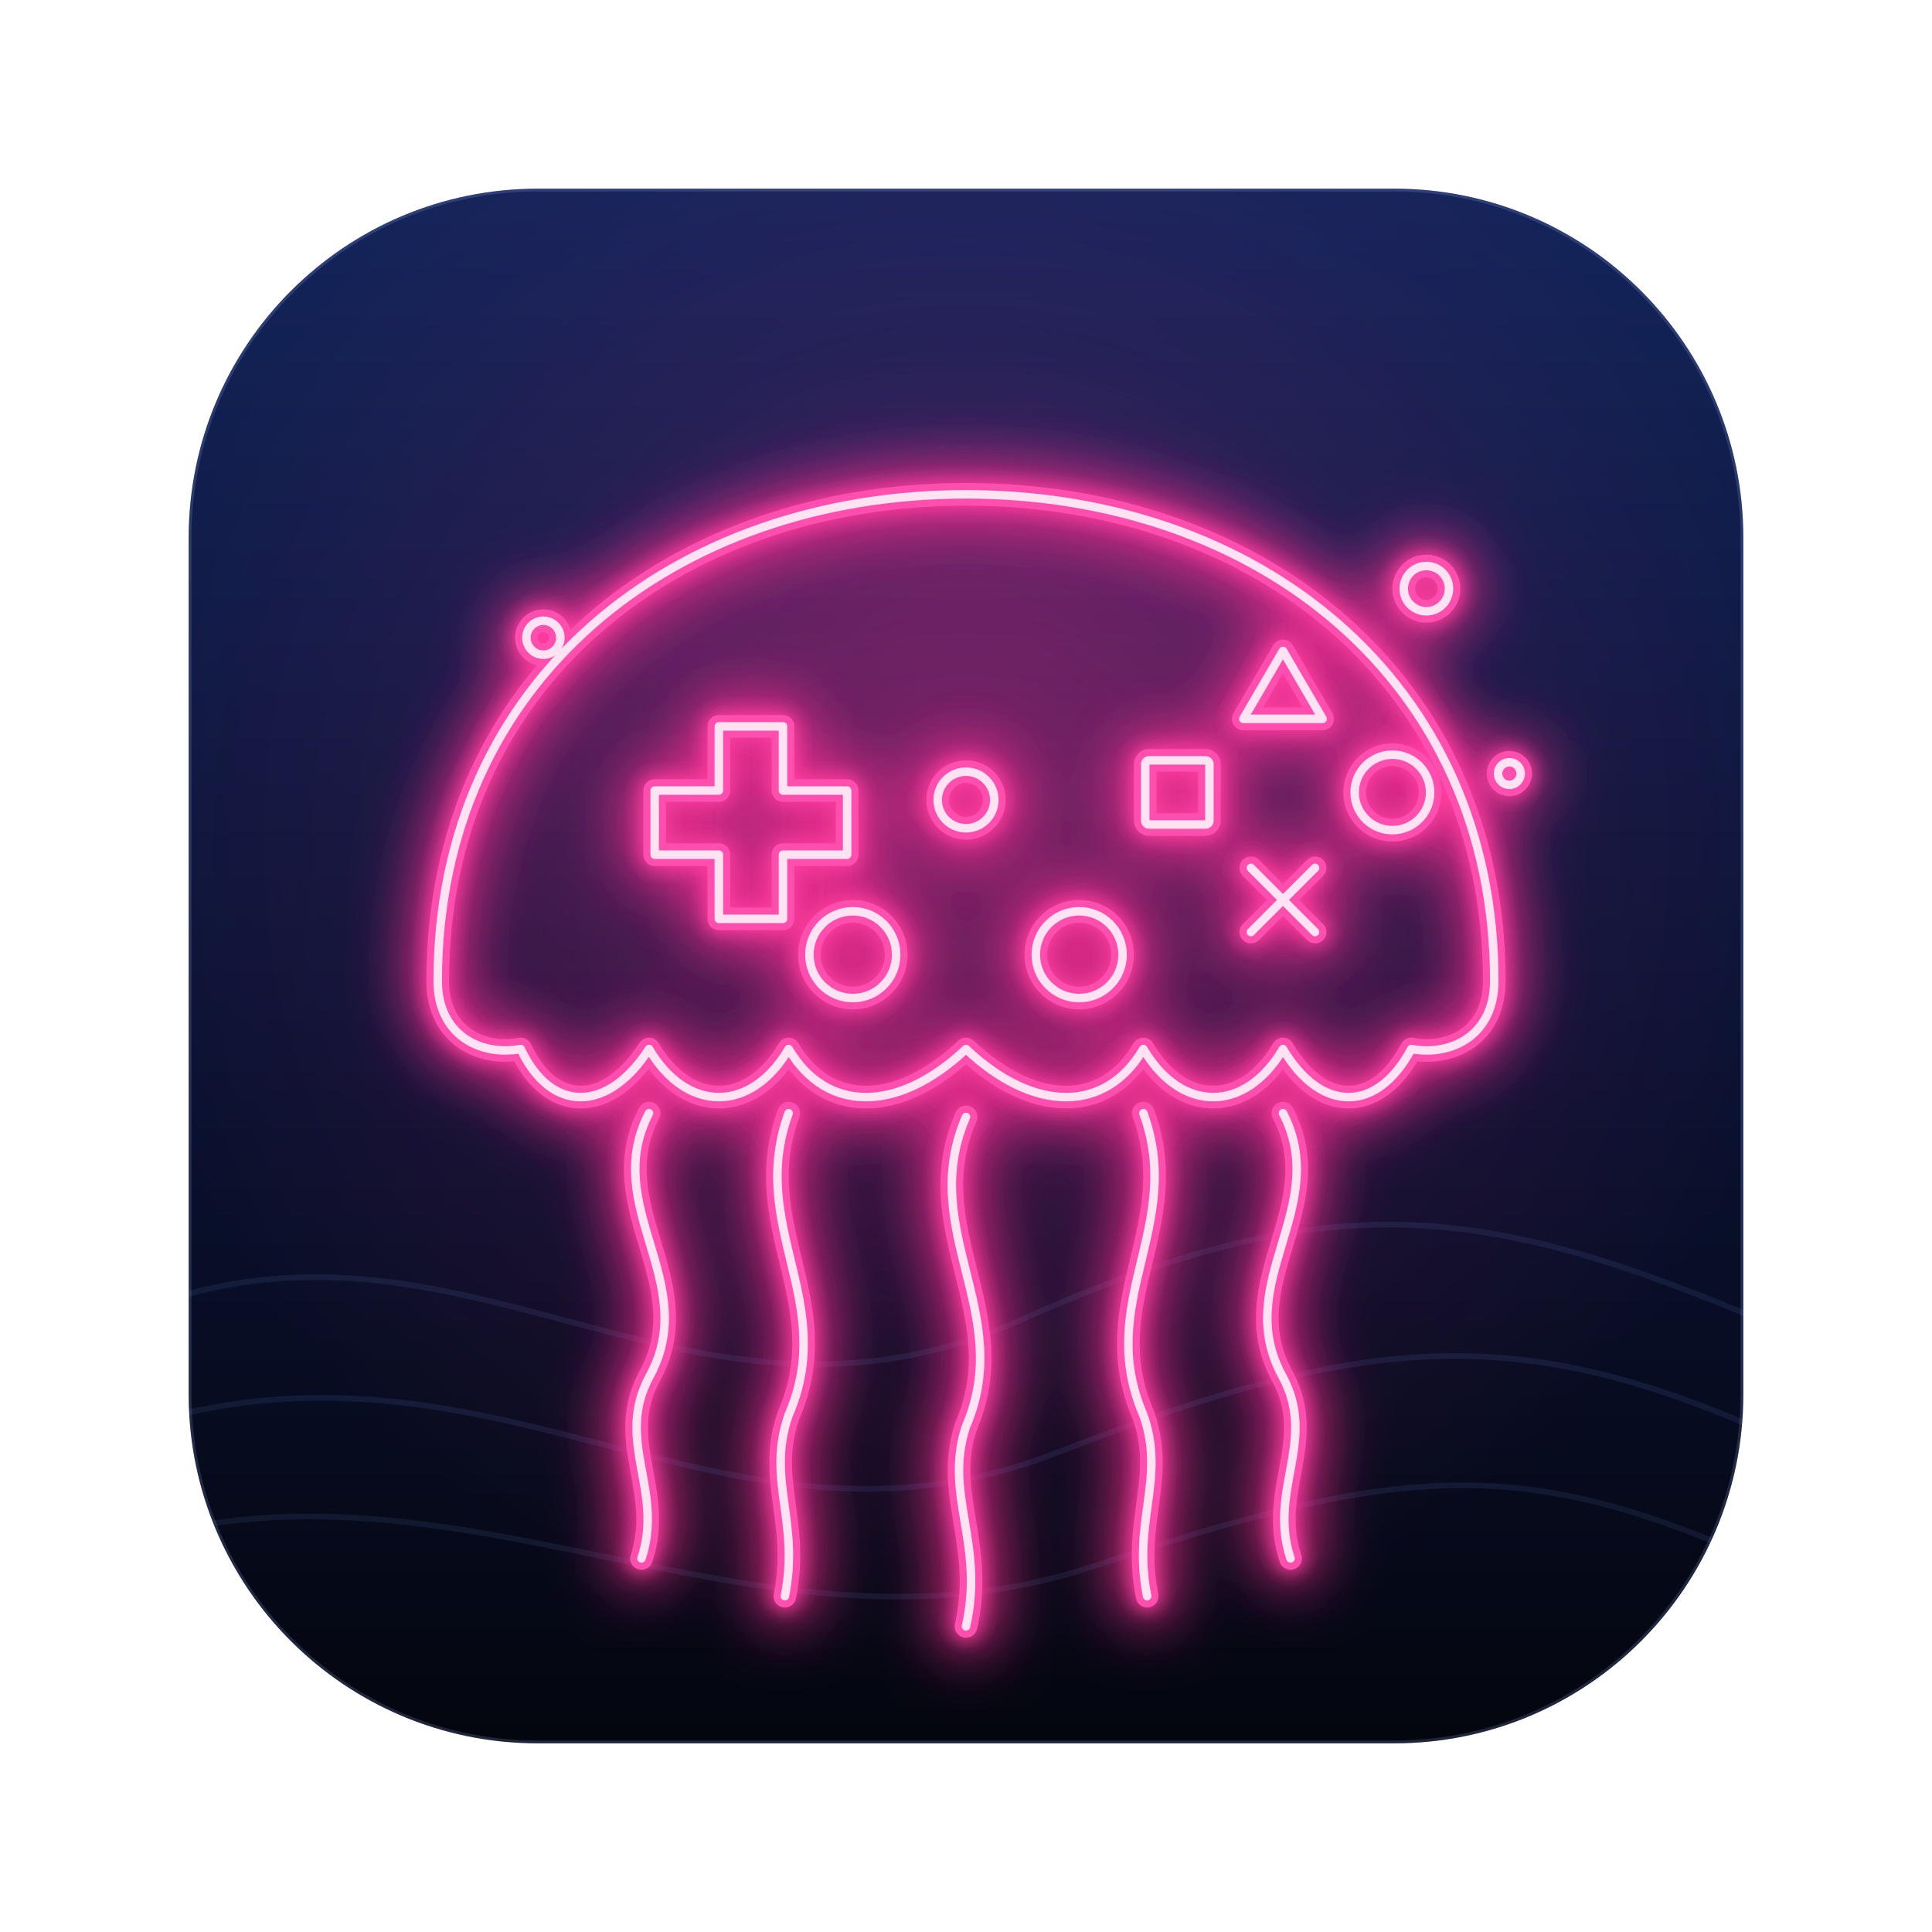
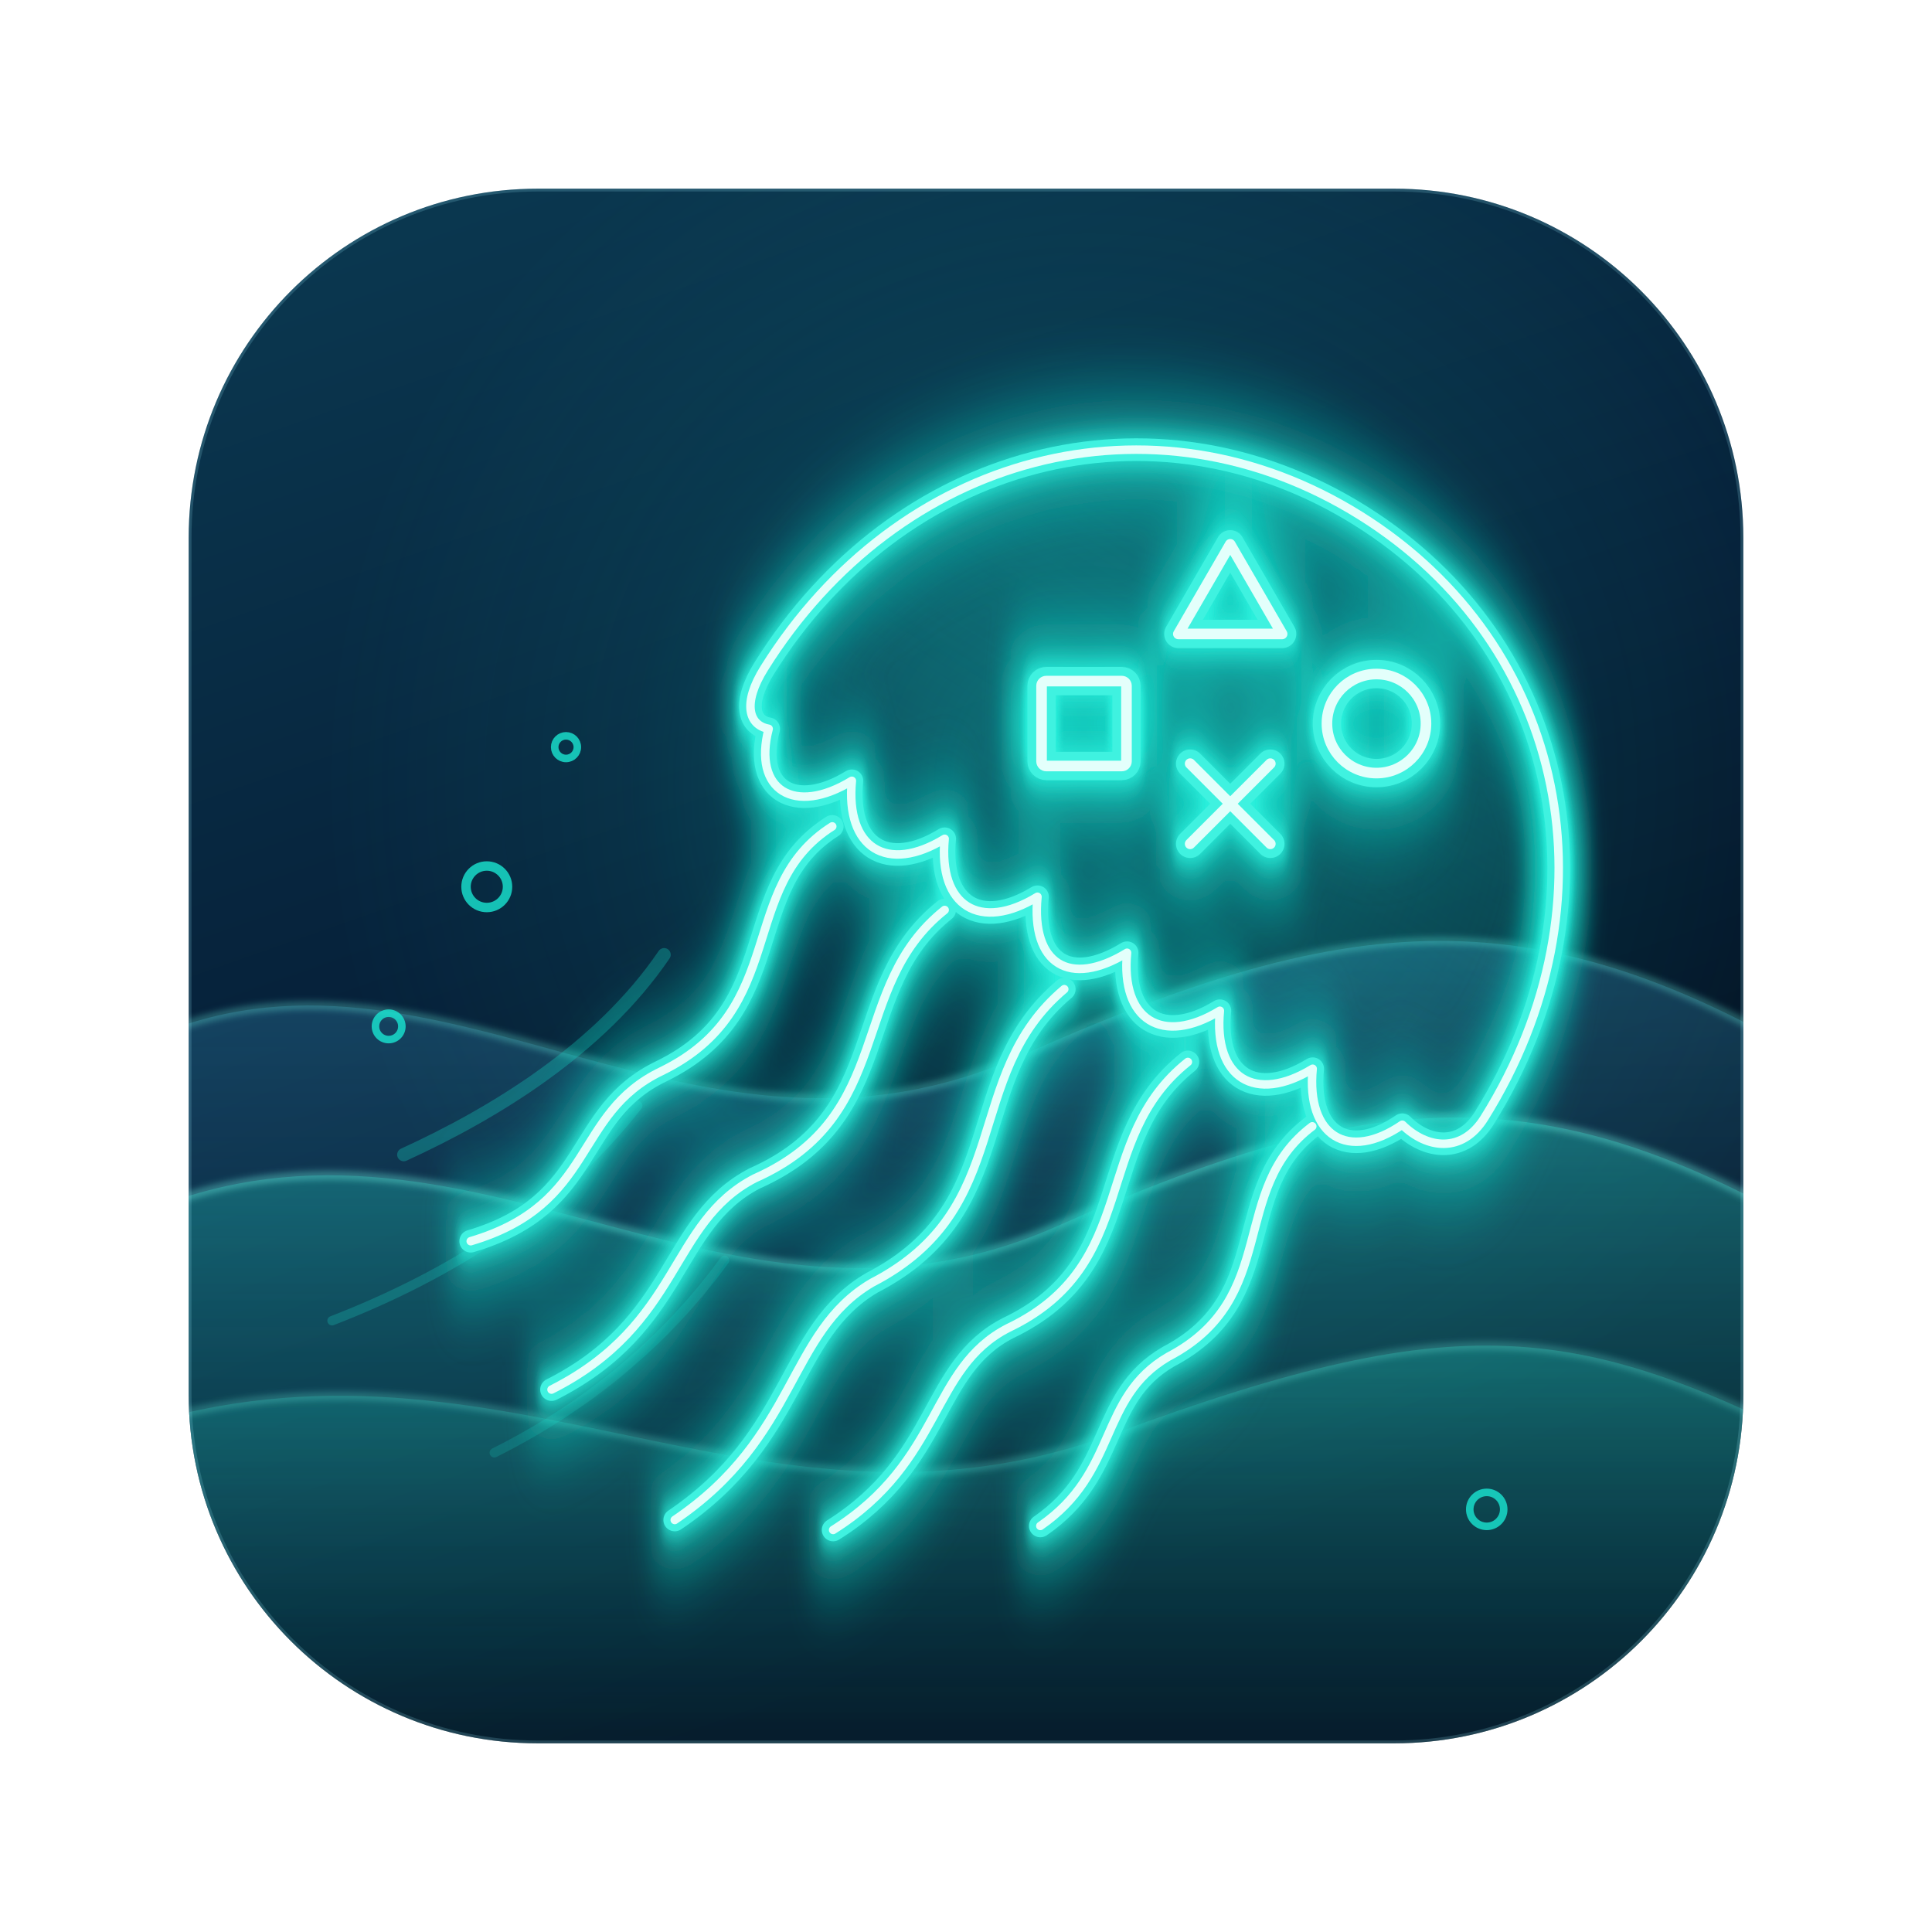
<svg xmlns="http://www.w3.org/2000/svg" viewBox="0 0 1024 1024" width="1024" height="1024">
  <defs>
-     <linearGradient id="bg" x1="0" y1="0" x2="0" y2="1">
-       <stop offset="0" stop-color="#14245a" />
-       <stop offset="0.55" stop-color="#0a1233" />
-       <stop offset="1" stop-color="#04060f" />
+     <linearGradient id="bg" x1="0" y1="0" x2="0.35" y2="1">
+       <stop offset="0" stop-color="#0b3a52" />
+       <stop offset="0.5" stop-color="#06213a" />
+       <stop offset="1" stop-color="#020a18" />
    </linearGradient>
-     <radialGradient id="halo" cx="0.5" cy="0.42" r="0.55">
-       <stop offset="0" stop-color="#ff2d95" stop-opacity="0.38" />
-       <stop offset="0.6" stop-color="#ff2d95" stop-opacity="0.08" />
-       <stop offset="1" stop-color="#ff2d95" stop-opacity="0" />
+     <radialGradient id="halo" cx="0.58" cy="0.38" r="0.5">
+       <stop offset="0" stop-color="#19e6d2" stop-opacity="0.34" />
+       <stop offset="0.6" stop-color="#19e6d2" stop-opacity="0.07" />
+       <stop offset="1" stop-color="#19e6d2" stop-opacity="0" />
    </radialGradient>
+     <linearGradient id="wave1" x1="0" y1="0" x2="0" y2="1">
+       <stop offset="0" stop-color="#27f0da" stop-opacity="0.30" />
+       <stop offset="1" stop-color="#0a5a6a" stop-opacity="0.04" />
+     </linearGradient>
+     <linearGradient id="wave2" x1="0" y1="0" x2="0" y2="1">
+       <stop offset="0" stop-color="#4fd0ff" stop-opacity="0.22" />
+       <stop offset="1" stop-color="#0a3a6a" stop-opacity="0.03" />
+     </linearGradient>
    <linearGradient id="belly" x1="0" y1="0" x2="0" y2="1">
-       <stop offset="0" stop-color="#ff2d95" stop-opacity="0.22" />
-       <stop offset="1" stop-color="#ff2d95" stop-opacity="0.04" />
+       <stop offset="0" stop-color="#19e6d2" stop-opacity="0.28" />
+       <stop offset="1" stop-color="#19e6d2" stop-opacity="0.05" />
    </linearGradient>
    <clipPath id="tile">
      <rect x="100" y="100" width="824" height="824" rx="185" />
    </clipPath>
-     <filter id="glowBig" x="-30%" y="-30%" width="160%" height="160%">
-       <feGaussianBlur stdDeviation="16" />
+     <filter id="glowBig" x="-40%" y="-40%" width="180%" height="180%">
+       <feGaussianBlur stdDeviation="17" />
    </filter>
-     <filter id="glowSmall" x="-30%" y="-30%" width="160%" height="160%">
+     <filter id="glowSmall" x="-40%" y="-40%" width="180%" height="180%">
      <feGaussianBlur stdDeviation="5" />
    </filter>
+     <filter id="soft" x="-20%" y="-20%" width="140%" height="140%">
+       <feGaussianBlur stdDeviation="2" />
+     </filter>
+     <path id="bell" d="M-225 4 C-225 -130 -130 -232 0 -232 C130 -232 225 -130 225 4                       C225 26 208 34 190 30 C176 62 150 62 134 30 C118 62 92 62 76 30 C60 62 34 62 18 30                       C2 62 -22 62 -38 30 C-54 62 -80 62 -96 30 C-112 62 -138 62 -154 30 C-170 62 -196 62 -206 30                       C-216 34 -225 26 -225 4 Z" />
    <g id="neon" fill="none" stroke-linecap="round" stroke-linejoin="round">
-       <path d="M232 520 C232 360 358 262 512 262 C666 262 792 360 792 520                C792 548 770 560 748 556 C730 590 700 590 680 556 C660 590 626 590 606 556                C586 590 548 590 512 556 C476 590 438 590 418 556 C398 590 364 590 344 556                C322 590 292 590 276 556 C254 560 232 548 232 520 Z" />
-       <path d="M355 395 h34 v-34 h34 v34 h34 v34 h-34 v34 h-34 v-34 h-34 Z" transform="translate(-8 24)" />
-       <path d="M659 381 L680 345 L701 381 Z" />
-       <circle cx="738" cy="420" r="20" />
-       <path d="M663 460 l34 34 M697 460 l-34 34" />
-       <rect x="607" y="403" width="34" height="34" rx="2" />
-       <circle cx="452" cy="506" r="23" />
-       <circle cx="572" cy="506" r="23" />
-       <circle cx="512" cy="424" r="15" />
-       <path d="M344 590 C318 640 372 680 344 730 C326 764 352 790 340 826" />
-       <path d="M418 590 C396 650 444 690 418 750 C406 784 424 806 416 846" />
-       <path d="M512 592 C486 652 538 696 512 756 C500 792 522 818 512 862" />
-       <path d="M606 590 C628 650 580 690 606 750 C618 784 600 806 608 846" />
-       <path d="M680 590 C706 640 652 680 680 730 C698 764 672 790 684 826" />
-       <circle cx="288" cy="338" r="9" />
-       <circle cx="756" cy="312" r="12" />
-       <circle cx="800" cy="410" r="6" />
+       <use href="#bell" />
+       <g transform="translate(0 -102) rotate(-32) scale(1.25) translate(0 102)">
+         <path d="M-22 -140 L0 -178 L22 -140 Z" />
+         <circle cx="62" cy="-102" r="21" />
+         <path d="M-17 -85 l34 34 M17 -85 l-34 34" />
+         <rect x="-80" y="-120" width="36" height="36" rx="2" />
+       </g>
+       <path d="M-150 56 C-176 110 -118 150 -158 214 C-186 258 -150 292 -196 344" />
+       <path d="M-76 62 C-98 124 -40 168 -86 236 C-112 280 -78 322 -118 388" />
+       <path d="M0 64 C-22 132 40 176 -4 250 C-28 296 6 340 -26 412" />
+       <path d="M76 62 C54 124 112 166 70 232 C46 272 78 310 48 372" />
+       <path d="M150 56 C130 108 184 142 150 200 C130 238 160 266 140 312" />
    </g>
  </defs>
  <g clip-path="url(#tile)">
    <rect x="100" y="100" width="824" height="824" fill="url(#bg)" />
    <rect x="100" y="100" width="824" height="824" fill="url(#halo)" />
-     <g fill="none" stroke="#7aa2ff" stroke-opacity="0.10" stroke-width="3">
-       <path d="M60 700 C240 620 360 780 540 700 S800 640 980 720" />
-       <path d="M60 760 C260 690 380 840 560 770 S820 700 980 780" />
-       <path d="M60 820 C240 760 400 890 580 830 S820 770 980 850" />
+     <path d="M60 560 C220 470 360 640 540 560 S820 470 990 580 L990 980 L60 980 Z" fill="url(#wave2)" />
+     <path d="M60 650 C240 560 380 730 560 650 S830 570 990 670 L990 980 L60 980 Z" fill="url(#wave1)" />
+     <path d="M60 760 C260 690 400 830 590 760 S840 700 990 780 L990 980 L60 980 Z" fill="url(#wave1)" opacity="0.8" />
+     <g fill="none" stroke-linecap="round">
+       <path d="M60 560 C220 470 360 640 540 560 S820 470 990 580" stroke="#6ff5e6" stroke-opacity="0.45" stroke-width="3" filter="url(#soft)" />
+       <path d="M60 650 C240 560 380 730 560 650 S830 570 990 670" stroke="#6ff5e6" stroke-opacity="0.5" stroke-width="3.5" filter="url(#soft)" />
+       <path d="M60 760 C260 690 400 830 590 760 S840 700 990 780" stroke="#6ff5e6" stroke-opacity="0.38" stroke-width="3" filter="url(#soft)" />
    </g>
-     <rect x="100" y="100" width="824" height="824" fill="none" stroke="#9db8ff" stroke-opacity="0.18" stroke-width="3" rx="185" />
+     <rect x="100" y="100" width="824" height="824" fill="none" stroke="#9fefff" stroke-opacity="0.18" stroke-width="3" rx="185" />
  </g>
-   <path d="M232 520 C232 360 358 262 512 262 C666 262 792 360 792 520 C792 548 770 560 748 556 C730 590 700 590 680 556 C660 590 626 590 606 556 C586 590 548 590 512 556 C476 590 438 590 418 556 C398 590 364 590 344 556 C322 590 292 590 276 556 C254 560 232 548 232 520 Z" fill="url(#belly)" />
-   <use href="#neon" stroke="#ff2d95" stroke-width="30" opacity="0.85" filter="url(#glowBig)" />
-   <use href="#neon" stroke="#ff3da0" stroke-width="15" filter="url(#glowSmall)" />
-   <use href="#neon" stroke="#ff4fae" stroke-width="12" />
-   <use href="#neon" stroke="#ffe3f3" stroke-width="4.5" />
+   <g fill="none" stroke="#19e6d2" stroke-linecap="round" opacity="0.8">
+     <path d="M214 612 C262 590 318 556 352 506" stroke-width="7" stroke-opacity="0.35" />
+     <path d="M176 700 C238 676 296 640 338 586" stroke-width="5" stroke-opacity="0.28" />
+     <path d="M262 770 C310 746 352 712 384 668" stroke-width="5" stroke-opacity="0.22" />
+     <circle cx="258" cy="470" r="11" stroke-width="5" />
+     <circle cx="206" cy="544" r="7" stroke-width="4" />
+     <circle cx="300" cy="396" r="6" stroke-width="4" />
+     <circle cx="788" cy="800" r="9" stroke-width="4" />
+   </g>
+   <g transform="translate(598 470) rotate(32)">
+     <use href="#bell" fill="url(#belly)" />
+     <use href="#neon" stroke="#19e6d2" stroke-width="30" opacity="0.85" filter="url(#glowBig)" />
+     <use href="#neon" stroke="#2cf0dc" stroke-width="15" filter="url(#glowSmall)" />
+     <use href="#neon" stroke="#3ff2e0" stroke-width="12" />
+     <use href="#neon" stroke="#e3fffb" stroke-width="4.5" />
+   </g>
</svg>
